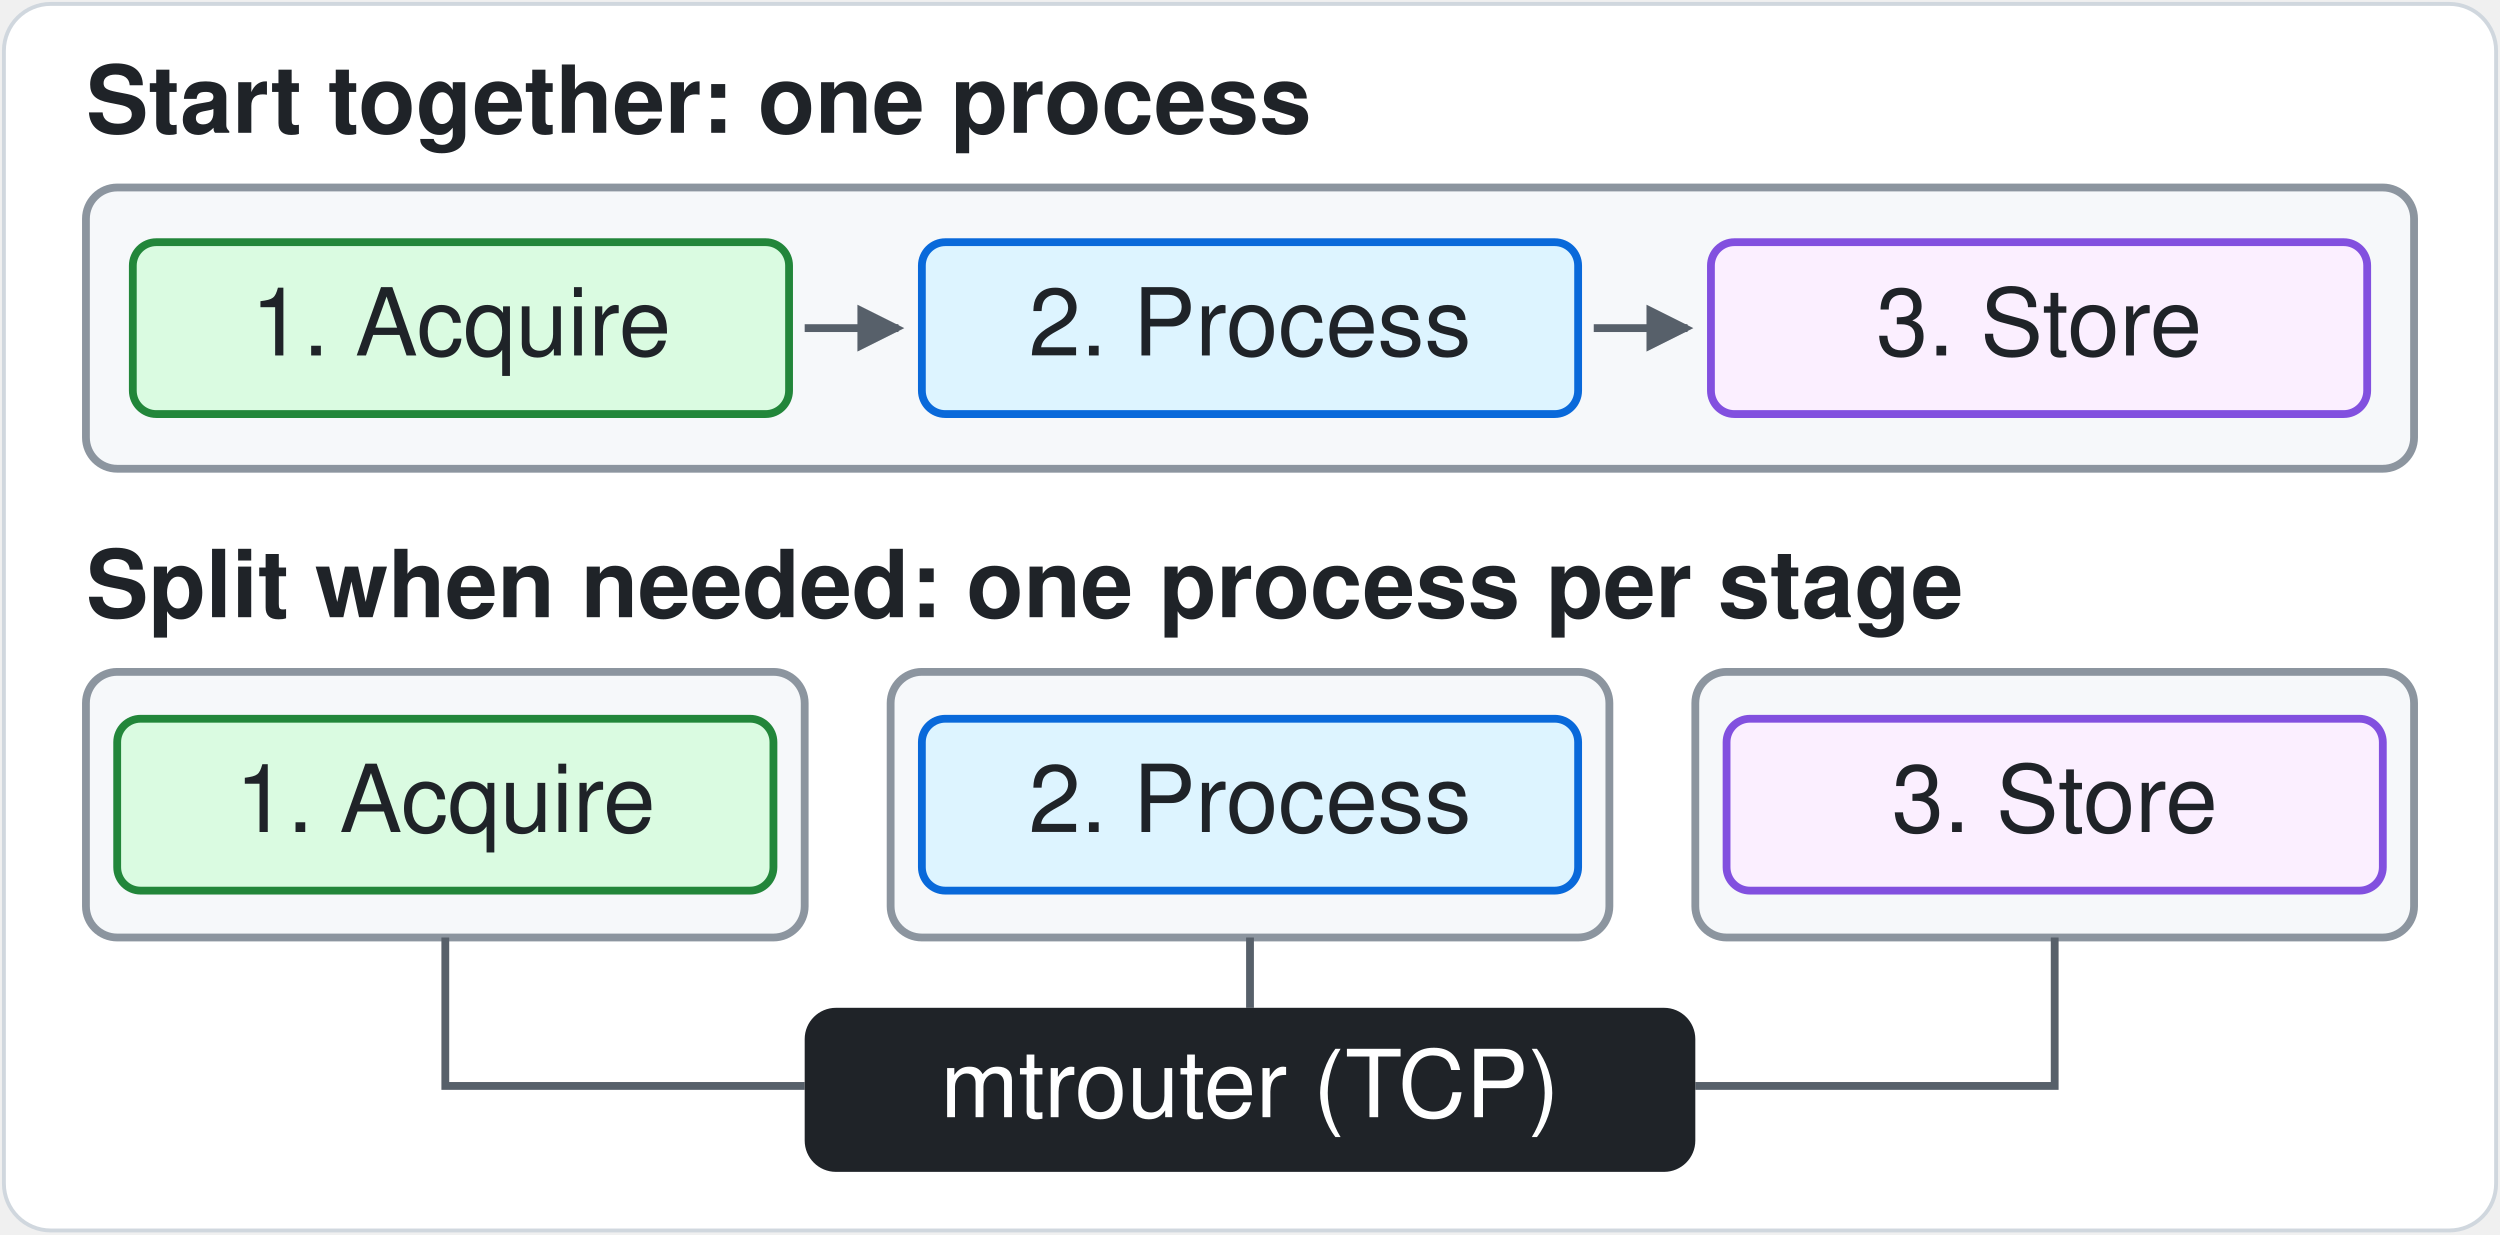
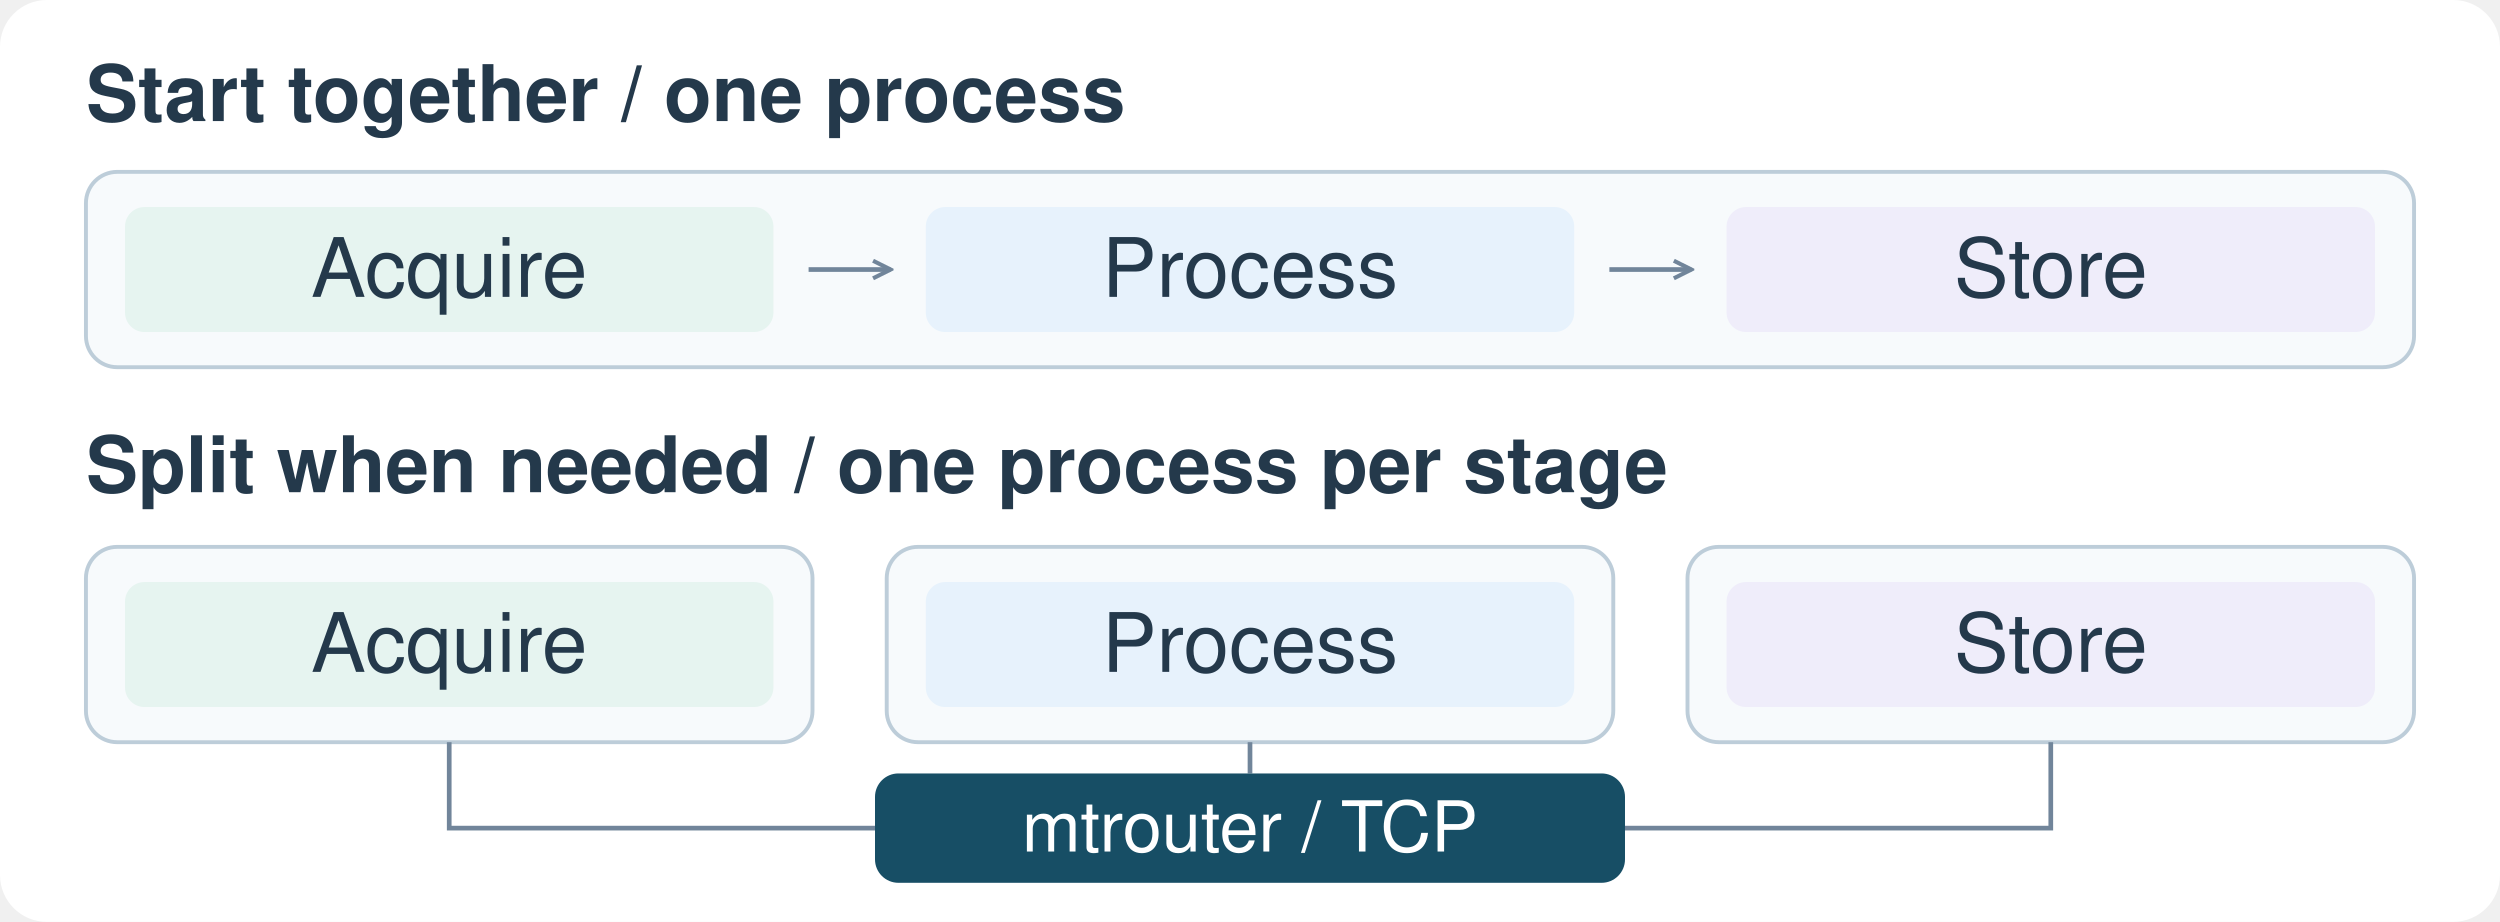
- <svg xmlns="http://www.w3.org/2000/svg" width="640" height="316" viewBox="0 0 640 316" role="img" aria-labelledby="title description">
+ <svg xmlns="http://www.w3.org/2000/svg" width="640" height="236" viewBox="0 0 640 236" role="img" aria-labelledby="title description">
  <defs>
-     <marker id="arrow" viewBox="0 0 8 8" refX="7" refY="4" markerWidth="6" markerHeight="6" orient="auto-start-reverse">
-       <path d="M0 0 L8 4 L0 8Z" fill="#57606a" />
+     <marker id="arrow" viewBox="0 0 8 8" refX="7" refY="4" markerWidth="5" markerHeight="5" orient="auto">
+       <path d="M1 1 L7 4 L1 7" fill="none" stroke="#71859a" stroke-width="1.4" />
    </marker>
    <style>
-       text { font-family: -apple-system, "Segoe UI", Helvetica, Arial, sans-serif; font-size: 24px; fill: #1f2328; }
-       .heading { font-weight: 600; }
-       .process { fill: #f6f8fa; stroke: #8c959f; stroke-width: 2; }
-       .acquire { fill: #dafbe1; stroke: #22863a; stroke-width: 2; }
-       .compute { fill: #ddf4ff; stroke: #0969da; stroke-width: 2; }
-       .store { fill: #fbefff; stroke: #8250df; stroke-width: 2; }
-       .link { fill: none; stroke: #57606a; stroke-width: 2; marker-end: url(#arrow); }
+       text { font-family: -apple-system, "Segoe UI", Helvetica, Arial, sans-serif; fill: #24394b; font-size: 21px; }
+       .heading { font-size: 20px; font-weight: 600; }
+       .canvas { fill: #ffffff; }
+       .process { fill: #f7fafc; stroke: #bdcdd9; stroke-width: 1; }
+       .acquire { fill: #e6f4f0; }
+       .compute { fill: #e7f2fc; }
+       .store { fill: #efedfa; }
+       .router { fill: #174e65; }
+       .link { fill: none; stroke: #71859a; stroke-width: 1.2; }
+       @media (max-width: 420px) {
+         text { font-size: 24px; }
+         .heading { font-size: 22px; }
+       }
+       @media (prefers-color-scheme: dark) {
+         text { fill: #e1eaf2; }
+         .canvas { fill: #101923; }
+         .process { fill: #172330; stroke: #456075; }
+         .acquire { fill: #1b403e; }
+         .compute { fill: #1d3854; }
+         .store { fill: #35304e; }
+         .router { fill: #215e77; }
+       }
    </style>
  </defs>
-   <rect x="1" y="1" width="638" height="314" rx="12" fill="#ffffff" stroke="#d0d7de" />
-   <text class="heading" x="22" y="34">Start together: one process</text>
-   <rect class="process" x="22" y="48" width="596" height="72" rx="8" />
-   <rect class="acquire" x="34" y="62" width="168" height="44" rx="6" />
-   <text x="118" y="91" text-anchor="middle">1. Acquire</text>
-   <path class="link" d="M206 84 H230" />
-   <rect class="compute" x="236" y="62" width="168" height="44" rx="6" />
-   <text x="320" y="91" text-anchor="middle">2. Process</text>
-   <path class="link" d="M408 84 H432" />
-   <rect class="store" x="438" y="62" width="168" height="44" rx="6" />
-   <text x="522" y="91" text-anchor="middle">3. Store</text>
-   <text class="heading" x="22" y="158">Split when needed: one process per stage</text>
-   <rect class="process" x="22" y="172" width="184" height="68" rx="8" />
-   <rect class="process" x="228" y="172" width="184" height="68" rx="8" />
-   <rect class="process" x="434" y="172" width="184" height="68" rx="8" />
-   <rect class="acquire" x="30" y="184" width="168" height="44" rx="6" />
-   <text x="114" y="213" text-anchor="middle">1. Acquire</text>
-   <rect class="compute" x="236" y="184" width="168" height="44" rx="6" />
-   <text x="320" y="213" text-anchor="middle">2. Process</text>
-   <rect class="store" x="442" y="184" width="168" height="44" rx="6" />
-   <text x="526" y="213" text-anchor="middle">3. Store</text>
-   <path d="M114 240 V278 H206 M320 240 V258 M526 240 V278 H434" fill="none" stroke="#57606a" stroke-width="2" />
-   <rect x="206" y="258" width="228" height="42" rx="8" fill="#1f2328" />
-   <text x="320" y="286" text-anchor="middle" style="fill:#ffffff">mtrouter (TCP)</text>
+   <rect class="canvas" width="640" height="236" rx="12" />
+   <text class="heading" x="22" y="31">Start together / one process</text>
+   <rect class="process" x="22" y="44" width="596" height="50" rx="8" />
+   <rect class="acquire" x="32" y="53" width="166" height="32" rx="5" />
+   <text x="115" y="76" text-anchor="middle">Acquire</text>
+   <path class="link" d="M207 69 H228" marker-end="url(#arrow)" />
+   <rect class="compute" x="237" y="53" width="166" height="32" rx="5" />
+   <text x="320" y="76" text-anchor="middle">Process</text>
+   <path class="link" d="M412 69 H433" marker-end="url(#arrow)" />
+   <rect class="store" x="442" y="53" width="166" height="32" rx="5" />
+   <text x="525" y="76" text-anchor="middle">Store</text>
+   <text class="heading" x="22" y="126">Split when needed / one process per stage</text>
+   <rect class="process" x="22" y="140" width="186" height="50" rx="8" />
+   <rect class="process" x="227" y="140" width="186" height="50" rx="8" />
+   <rect class="process" x="432" y="140" width="186" height="50" rx="8" />
+   <rect class="acquire" x="32" y="149" width="166" height="32" rx="5" />
+   <text x="115" y="172" text-anchor="middle">Acquire</text>
+   <rect class="compute" x="237" y="149" width="166" height="32" rx="5" />
+   <text x="320" y="172" text-anchor="middle">Process</text>
+   <rect class="store" x="442" y="149" width="166" height="32" rx="5" />
+   <text x="525" y="172" text-anchor="middle">Store</text>
+   <path class="link" d="M115 190 V212 H224 M320 190 V198 M525 190 V212 H416" />
+   <rect class="router" x="224" y="198" width="192" height="28" rx="6" />
+   <text x="320" y="218" text-anchor="middle" style="fill:#ffffff;font-size:18px">mtrouter / TCP</text>
</svg>
